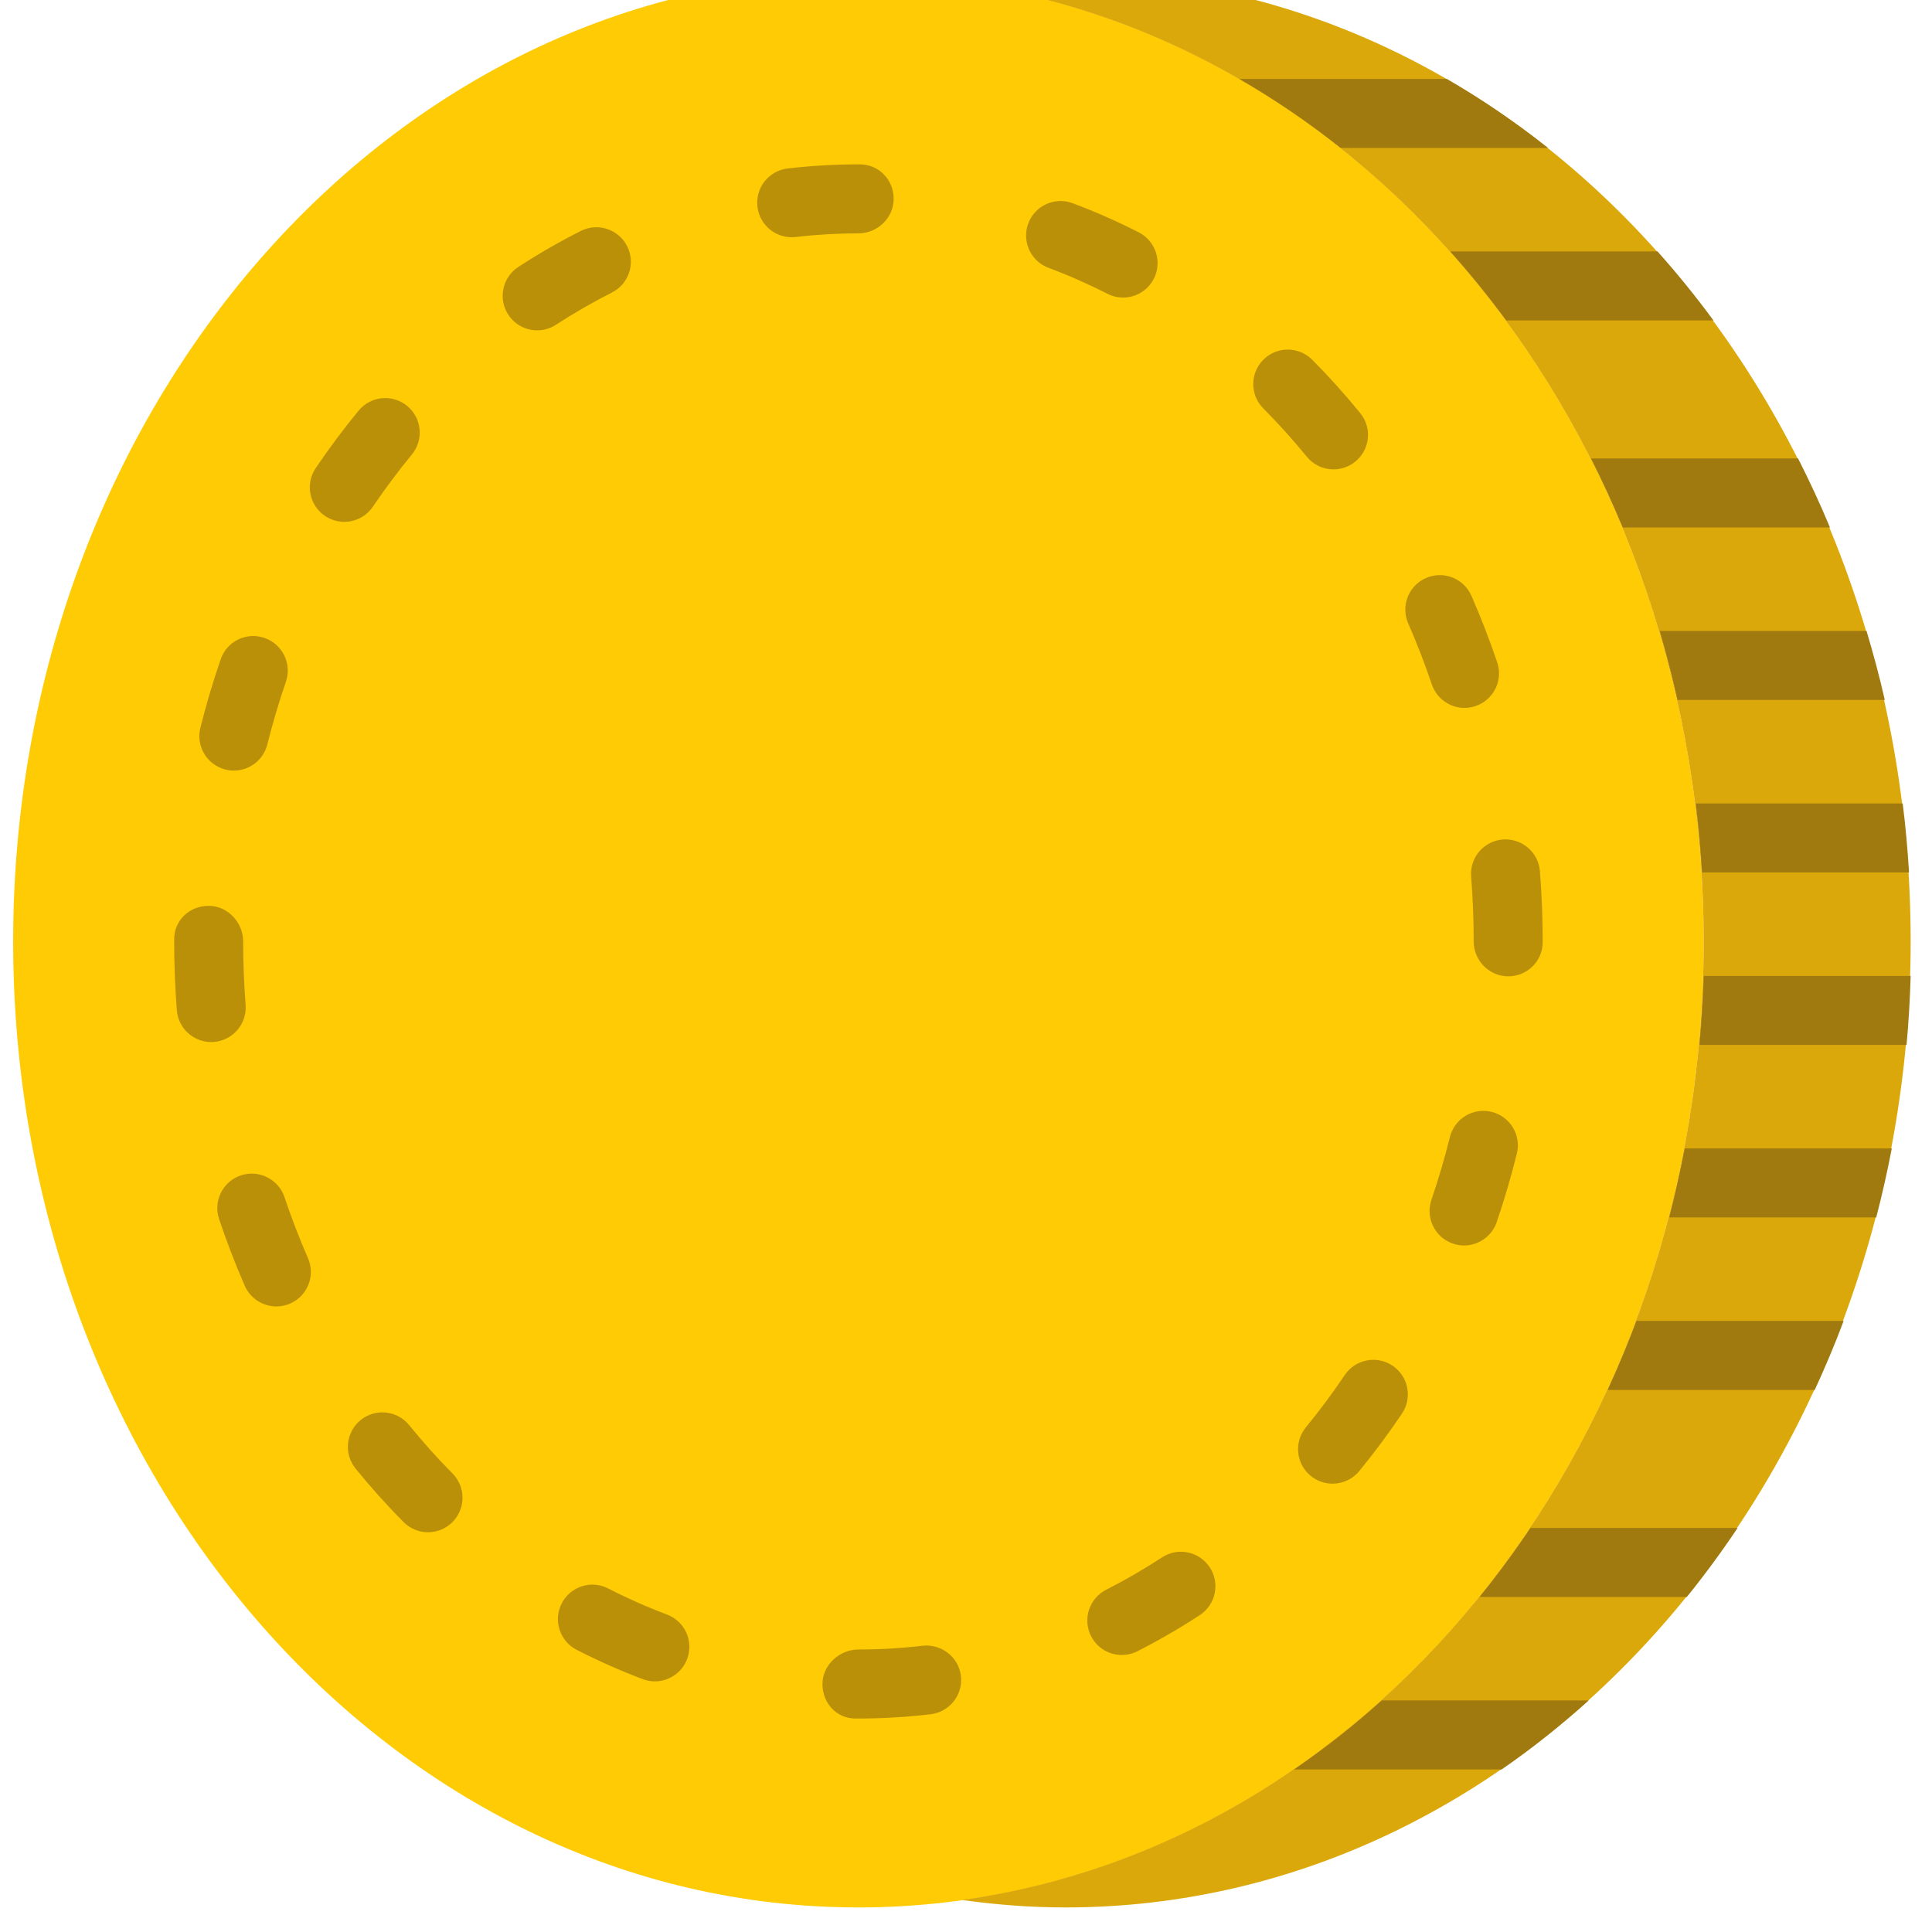
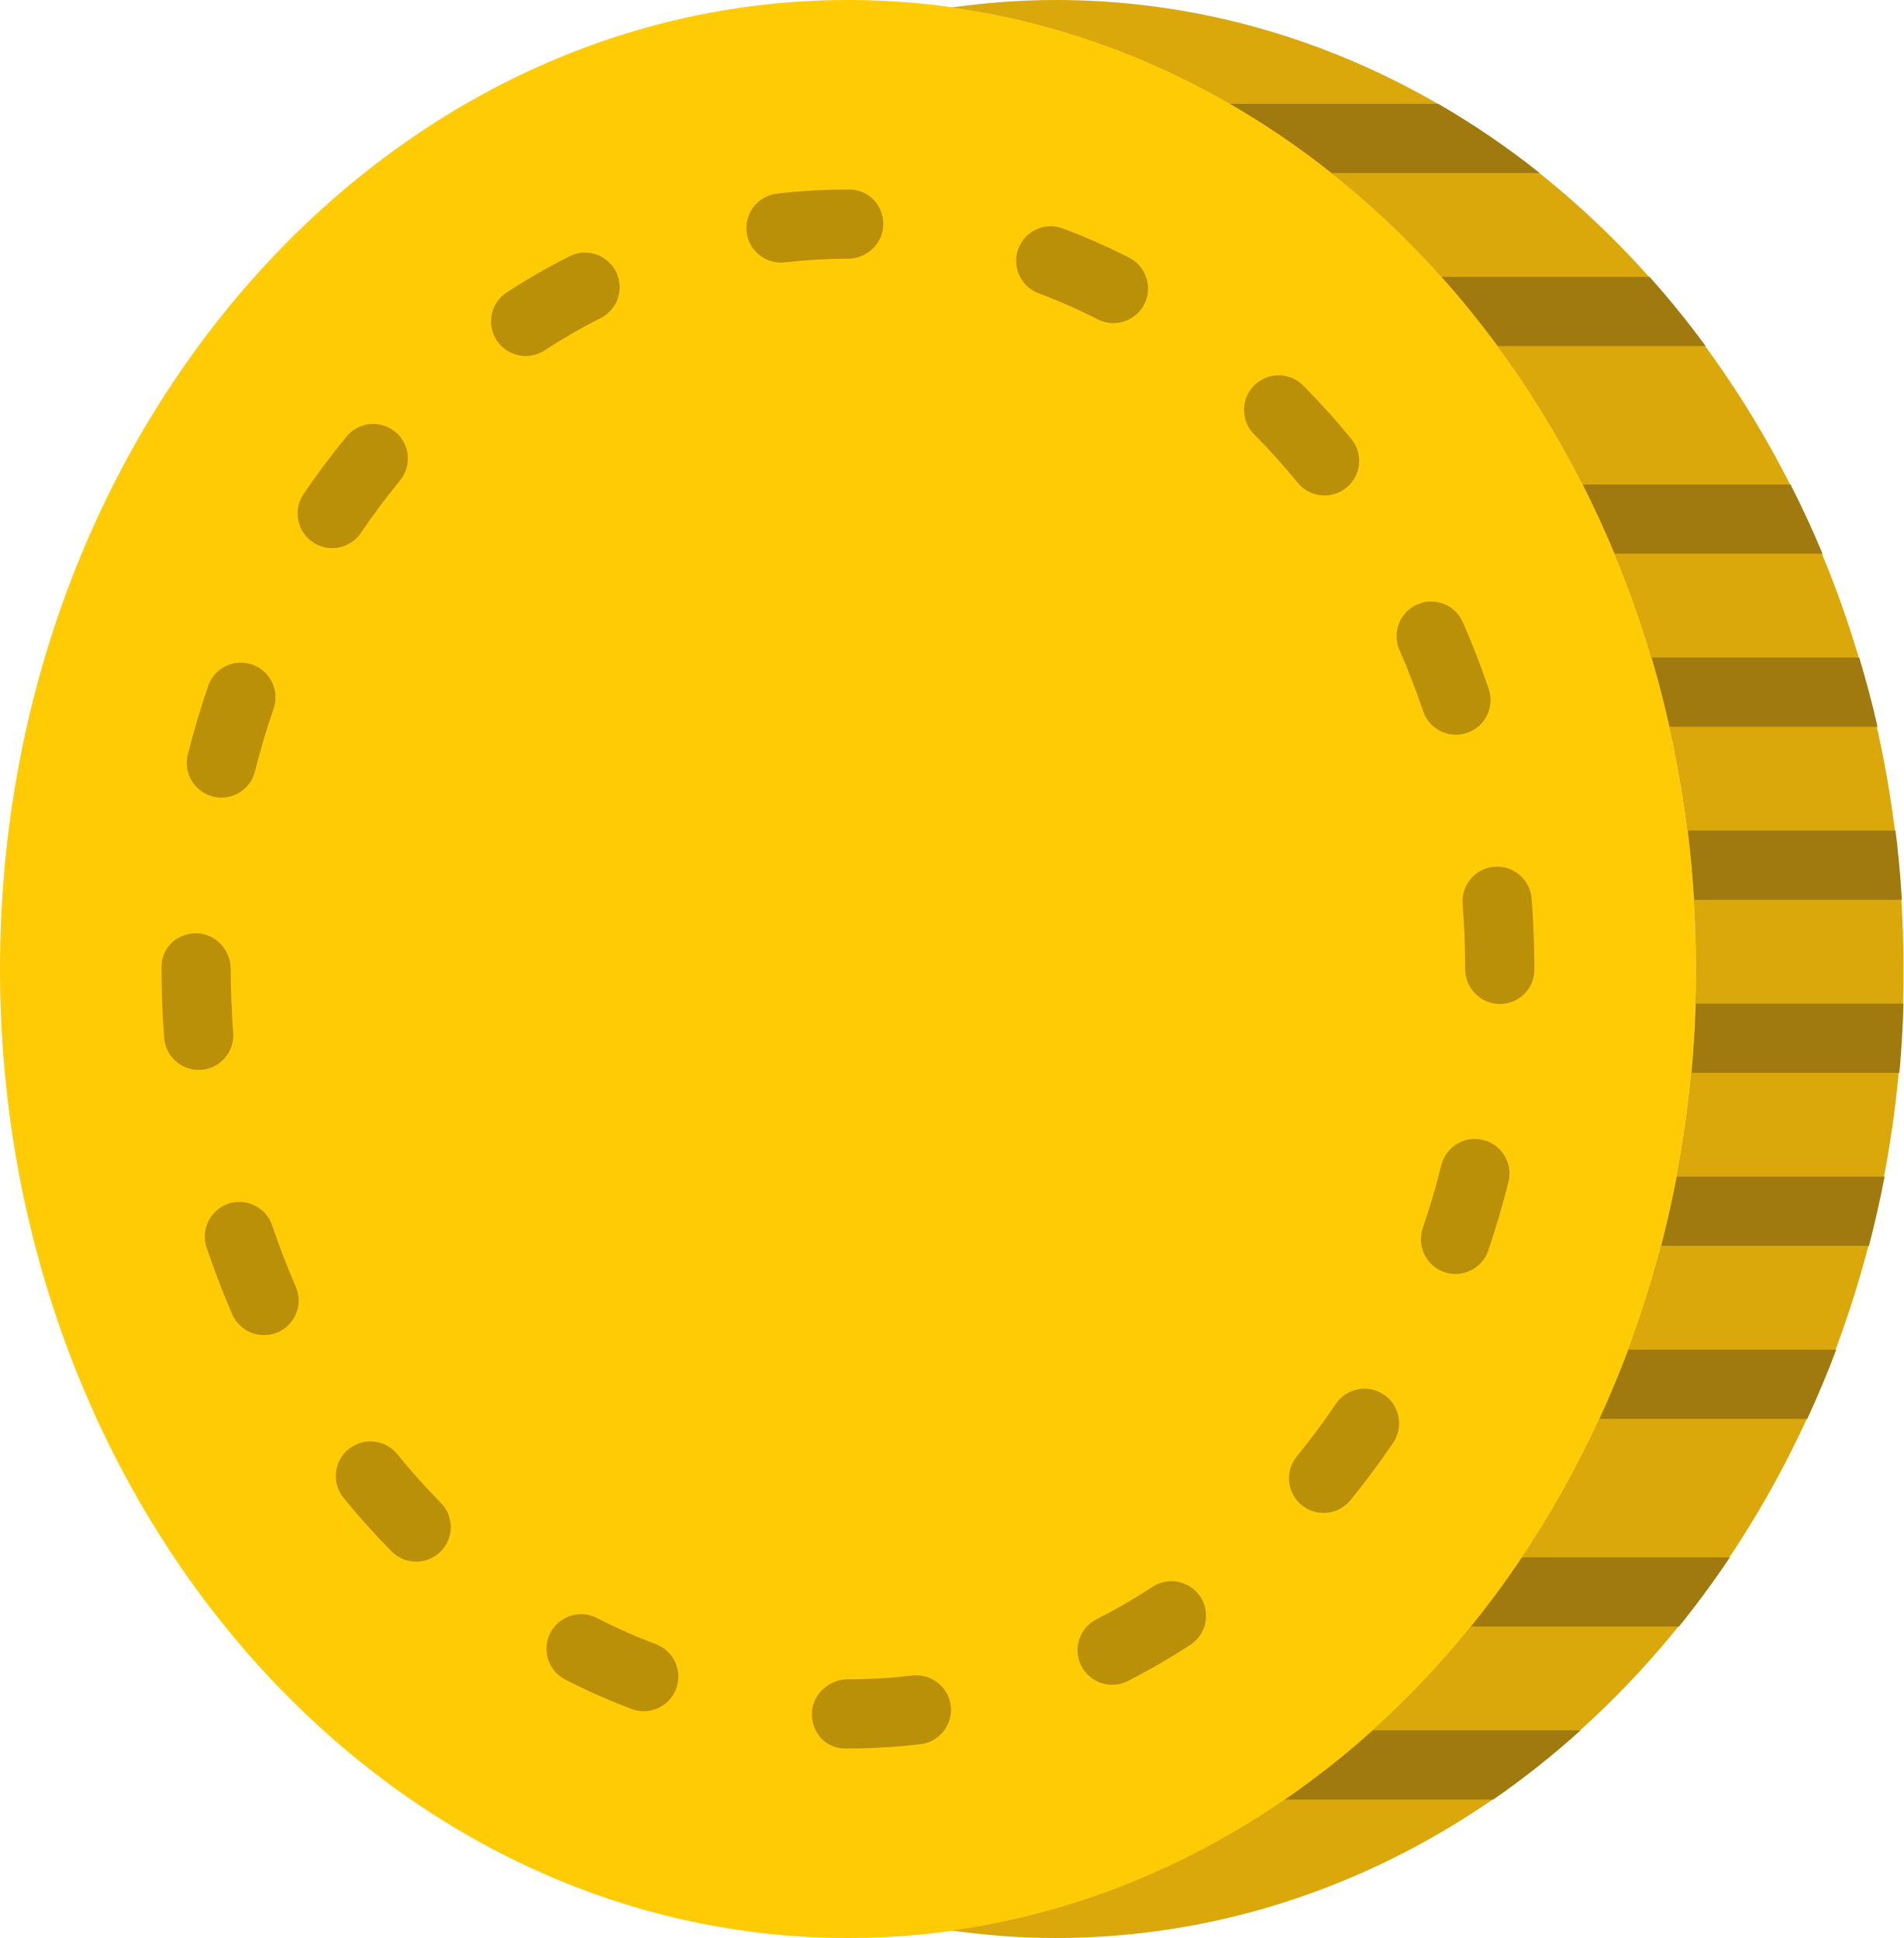
- <svg xmlns="http://www.w3.org/2000/svg" version="1.1" id="Capa_1" x="0px" y="0px" viewBox="0 0 56 56" style="enable-background:new 0 0 56 56;" xml:space="preserve">
+ <svg xmlns="http://www.w3.org/2000/svg" version="1.1" id="Capa_1" x="0px" y="0px" viewBox="0 0 55 56" xml:space="preserve" width="55" height="56">
  <defs id="defs6976" />
-   <g id="XMLID_100_" transform="matrix(-1,0,0,1,55.88136,-0.7118644)">
+   <g id="XMLID_100_" transform="matrix(-1,0,0,1,55.5,0)">
    <path id="XMLID_99_" style="fill:#ffcb05;fill-opacity:1" d="M 31,56 C 17.469,56 6.5,43.464 6.5,28 6.5,12.536 17.469,0 31,0 44.531,0 55.5,12.536 55.5,28 55.5,43.464 44.531,56 31,56" />
    <path id="XMLID_132_" style="fill:#dba80b;fill-opacity:1" d="M 6.5,28 C 6.5,13.698 15.885,1.908 28,0.216 27.016,0.079 26.016,0 25,0 11.469,0 0.5,12.536 0.5,28 0.5,43.464 11.469,56 25,56 26.016,56 27.016,55.921 28,55.784 15.885,54.092 6.5,42.302 6.5,28" />
    <path id="XMLID_115_" style="fill:#bb9009;fill-opacity:1" d="m 31.085,50.524 h -0.086 c -0.7,0 -1.405,-0.042 -2.095,-0.124 -0.549,-0.066 -0.94,-0.563 -0.875,-1.112 0.066,-0.549 0.567,-0.932 1.112,-0.874 0.612,0.073 1.237,0.11 1.858,0.11 0.553,0 1.043,0.448 1.043,1 0,0.552 -0.403,1 -0.957,1 M 36.9,49.447 c -0.404,0 -0.785,-0.247 -0.936,-0.648 -0.195,-0.517 0.066,-1.094 0.583,-1.288 0.576,-0.217 1.151,-0.472 1.706,-0.757 0.492,-0.254 1.094,-0.059 1.347,0.433 0.252,0.491 0.058,1.094 -0.434,1.346 -0.623,0.32 -1.266,0.604 -1.914,0.849 -0.115,0.044 -0.234,0.065 -0.352,0.065 M 23.365,48.683 c -0.152,0 -0.307,-0.035 -0.452,-0.109 -0.615,-0.313 -1.224,-0.664 -1.809,-1.048 -0.462,-0.302 -0.591,-0.921 -0.289,-1.384 0.304,-0.461 0.922,-0.591 1.385,-0.289 0.523,0.343 1.068,0.659 1.618,0.938 0.492,0.25 0.689,0.852 0.439,1.344 -0.176,0.348 -0.528,0.548 -0.892,0.548 m 20.11,-3.558 c -0.254,0 -0.509,-0.097 -0.704,-0.29 -0.392,-0.389 -0.395,-1.022 -0.006,-1.414 0.435,-0.438 0.858,-0.91 1.257,-1.402 0.349,-0.428 0.979,-0.493 1.407,-0.145 0.428,0.348 0.494,0.978 0.145,1.407 -0.441,0.542 -0.908,1.063 -1.389,1.548 -0.196,0.197 -0.454,0.296 -0.71,0.296 M 17.257,43.717 c -0.289,0 -0.576,-0.125 -0.774,-0.365 -0.434,-0.53 -0.851,-1.09 -1.238,-1.665 -0.309,-0.458 -0.188,-1.08 0.27,-1.389 0.457,-0.309 1.079,-0.189 1.388,0.27 0.353,0.524 0.732,1.034 1.127,1.515 0.35,0.427 0.288,1.057 -0.139,1.408 -0.185,0.152 -0.411,0.226 -0.634,0.226 M 47.871,38.58 c -0.134,0 -0.269,-0.027 -0.399,-0.083 -0.507,-0.221 -0.738,-0.81 -0.518,-1.317 0.251,-0.574 0.48,-1.17 0.681,-1.769 0.176,-0.522 0.743,-0.805 1.267,-0.629 0.523,0.177 0.805,0.743 0.629,1.267 -0.22,0.653 -0.47,1.303 -0.743,1.93 -0.165,0.376 -0.533,0.601 -0.917,0.601 M 13.445,36.813 c -0.416,0 -0.805,-0.263 -0.947,-0.678 -0.221,-0.648 -0.417,-1.315 -0.583,-1.983 -0.134,-0.536 0.192,-1.078 0.728,-1.211 0.534,-0.136 1.079,0.192 1.212,0.728 0.153,0.613 0.333,1.226 0.536,1.82 0.178,0.523 -0.101,1.091 -0.623,1.269 -0.106,0.037 -0.216,0.055 -0.323,0.055 M 49.76,30.916 c -0.026,0 -0.052,-0.001 -0.078,-0.003 -0.551,-0.043 -0.962,-0.524 -0.92,-1.075 0.047,-0.606 0.071,-1.225 0.071,-1.838 0,-0.552 0.448,-1.032 1,-1.032 0.552,0 1,0.415 1,0.967 V 28 c 0,0.665 -0.026,1.335 -0.077,1.993 -0.04,0.524 -0.479,0.923 -0.996,0.923 M 12.166,29.011 c -0.552,0 -1,-0.437 -1,-0.989 V 28 c 0,-0.682 0.027,-1.368 0.08,-2.037 0.044,-0.55 0.523,-0.958 1.076,-0.918 0.551,0.044 0.962,0.526 0.918,1.076 -0.049,0.618 -0.074,1.25 -0.074,1.879 0,0.552 -0.448,1.011 -1,1.011 m 36.936,-5.963 c -0.447,0 -0.854,-0.302 -0.968,-0.755 -0.155,-0.615 -0.336,-1.227 -0.54,-1.821 -0.179,-0.522 0.1,-1.091 0.622,-1.27 0.523,-0.181 1.092,0.099 1.27,0.622 0.222,0.646 0.419,1.312 0.587,1.979 0.135,0.536 -0.19,1.079 -0.725,1.214 -0.081,0.022 -0.163,0.031 -0.246,0.031 m -35.67,-1.817 c -0.107,0 -0.215,-0.018 -0.322,-0.054 -0.523,-0.177 -0.803,-0.745 -0.626,-1.268 0.221,-0.65 0.472,-1.299 0.747,-1.928 0.222,-0.507 0.81,-0.736 1.317,-0.516 0.506,0.221 0.737,0.811 0.516,1.317 -0.253,0.577 -0.483,1.173 -0.685,1.769 -0.143,0.417 -0.53,0.68 -0.947,0.68 m 32.47,-5.393 c -0.321,0 -0.635,-0.154 -0.829,-0.44 -0.354,-0.522 -0.734,-1.031 -1.13,-1.512 -0.351,-0.426 -0.29,-1.057 0.136,-1.408 0.426,-0.351 1.057,-0.29 1.408,0.136 0.435,0.529 0.853,1.088 1.242,1.663 0.31,0.457 0.19,1.079 -0.267,1.389 -0.172,0.116 -0.366,0.172 -0.56,0.172 M 17.228,14.317 c -0.222,0 -0.446,-0.074 -0.632,-0.226 -0.428,-0.349 -0.491,-0.979 -0.141,-1.407 0.441,-0.54 0.909,-1.06 1.391,-1.545 0.39,-0.39 1.023,-0.393 1.414,-0.004 0.392,0.39 0.394,1.022 0.005,1.414 -0.436,0.439 -0.861,0.91 -1.262,1.401 -0.196,0.242 -0.484,0.367 -0.775,0.367 m 23.082,-4.03 c -0.187,0 -0.376,-0.052 -0.544,-0.162 C 39.243,9.784 38.697,9.47 38.144,9.191 37.652,8.942 37.454,8.341 37.703,7.848 c 0.249,-0.491 0.849,-0.692 1.343,-0.442 0.618,0.311 1.227,0.662 1.811,1.043 0.463,0.302 0.594,0.922 0.292,1.384 -0.192,0.295 -0.511,0.454 -0.839,0.454 M 23.329,9.337 c -0.364,0 -0.715,-0.199 -0.892,-0.546 -0.251,-0.492 -0.055,-1.094 0.437,-1.345 0.623,-0.317 1.267,-0.602 1.916,-0.844 0.516,-0.194 1.093,0.068 1.287,0.586 0.193,0.517 -0.069,1.093 -0.587,1.287 -0.578,0.216 -1.153,0.469 -1.709,0.753 -0.144,0.074 -0.3,0.109 -0.452,0.109 m 9.606,-1.749 c -0.039,0 -0.078,-0.002 -0.117,-0.007 -0.602,-0.07 -1.214,-0.105 -1.819,-0.105 -0.552,0 -1.021,-0.448 -1.021,-1 0,-0.552 0.427,-1 0.979,-1 h 0.042 c 0.682,0 1.372,0.04 2.05,0.119 0.548,0.063 0.942,0.559 0.878,1.108 -0.058,0.51 -0.492,0.885 -0.992,0.885" />
    <path id="XMLID_114_" style="fill:#a07a0f;fill-opacity:1" d="M 6.498,29 H 0.5 c 0.02,0.673 0.058,1.34 0.119,2 H 6.622 C 6.56,30.34 6.519,29.673 6.498,29" />
    <path id="XMLID_113_" style="fill:#a07a0f;fill-opacity:1" d="M 6.727,24 H 0.731 c -0.083,0.659 -0.143,1.327 -0.184,2 h 5.999 c 0.042,-0.673 0.098,-1.341 0.181,-2" />
    <path id="XMLID_112_" style="fill:#a07a0f;fill-opacity:1" d="M 7.048,34 H 1.047 c 0.13,0.676 0.28,1.343 0.451,2 H 7.497 C 7.327,35.343 7.178,34.676 7.048,34" />
    <path id="XMLID_111_" style="fill:#a07a0f;fill-opacity:1" d="M 8.447,39 H 2.443 c 0.255,0.682 0.537,1.347 0.837,2 H 9.281 C 8.981,40.348 8.702,39.681 8.447,39" />
    <path id="XMLID_110_" style="fill:#a07a0f;fill-opacity:1" d="M 7.772,19 H 1.779 C 1.584,19.657 1.402,20.322 1.25,21 h 6.007 c 0.152,-0.676 0.321,-1.345 0.515,-2" />
    <path id="XMLID_109_" style="fill:#a07a0f;fill-opacity:1" d="m 9.764,14 h -6 c -0.33,0.651 -0.641,1.317 -0.925,2 h 6.004 c 0.284,-0.682 0.591,-1.349 0.921,-2" />
    <path id="XMLID_108_" style="fill:#a07a0f;fill-opacity:1" d="M 13.845,8 H 7.838 C 7.269,8.636 6.728,9.303 6.216,10 h 6.005 c 0.513,-0.697 1.055,-1.364 1.624,-2" />
    <path id="XMLID_107_" style="fill:#a07a0f;fill-opacity:1" d="M 19.96,3 H 13.947 C 12.925,3.59 11.945,4.258 11.011,5 H 17.02 C 17.955,4.258 18.937,3.59 19.96,3" />
    <path id="XMLID_106_" style="fill:#a07a0f;fill-opacity:1" d="M 11.519,45 H 5.516 c 0.464,0.693 0.954,1.36 1.472,2 h 6.007 c -0.518,-0.64 -1.011,-1.307 -1.476,-2" />
    <path id="XMLID_105_" style="fill:#a07a0f;fill-opacity:1" d="m 9.832,50 c 0.803,0.723 1.644,1.394 2.524,2 h 6.014 c -0.884,-0.607 -1.734,-1.274 -2.54,-2 z" />
  </g>
-   <g id="g6943" transform="matrix(-1,0,0,1,56,0)" />
-   <g id="g6945" transform="matrix(-1,0,0,1,56,0)" />
-   <g id="g6947" transform="matrix(-1,0,0,1,56,0)" />
-   <g id="g6949" transform="matrix(-1,0,0,1,56,0)" />
-   <g id="g6951" transform="matrix(-1,0,0,1,56,0)" />
-   <g id="g6953" transform="matrix(-1,0,0,1,56,0)" />
-   <g id="g6955" transform="matrix(-1,0,0,1,56,0)" />
-   <g id="g6957" transform="matrix(-1,0,0,1,56,0)" />
-   <g id="g6959" transform="matrix(-1,0,0,1,56,0)" />
-   <g id="g6961" transform="matrix(-1,0,0,1,56,0)" />
-   <g id="g6963" transform="matrix(-1,0,0,1,56,0)" />
-   <g id="g6965" transform="matrix(-1,0,0,1,56,0)" />
-   <g id="g6967" transform="matrix(-1,0,0,1,56,0)" />
-   <g id="g6969" transform="matrix(-1,0,0,1,56,0)" />
-   <g id="g6971" transform="matrix(-1,0,0,1,56,0)" />
+   <g id="g6943" transform="matrix(-1,0,0,1,55.61864,0.7118644)" />
+   <g id="g6945" transform="matrix(-1,0,0,1,55.61864,0.7118644)" />
+   <g id="g6947" transform="matrix(-1,0,0,1,55.61864,0.7118644)" />
+   <g id="g6949" transform="matrix(-1,0,0,1,55.61864,0.7118644)" />
+   <g id="g6951" transform="matrix(-1,0,0,1,55.61864,0.7118644)" />
+   <g id="g6953" transform="matrix(-1,0,0,1,55.61864,0.7118644)" />
+   <g id="g6955" transform="matrix(-1,0,0,1,55.61864,0.7118644)" />
+   <g id="g6957" transform="matrix(-1,0,0,1,55.61864,0.7118644)" />
+   <g id="g6959" transform="matrix(-1,0,0,1,55.61864,0.7118644)" />
+   <g id="g6961" transform="matrix(-1,0,0,1,55.61864,0.7118644)" />
+   <g id="g6963" transform="matrix(-1,0,0,1,55.61864,0.7118644)" />
+   <g id="g6965" transform="matrix(-1,0,0,1,55.61864,0.7118644)" />
+   <g id="g6967" transform="matrix(-1,0,0,1,55.61864,0.7118644)" />
+   <g id="g6969" transform="matrix(-1,0,0,1,55.61864,0.7118644)" />
+   <g id="g6971" transform="matrix(-1,0,0,1,55.61864,0.7118644)" />
</svg>
